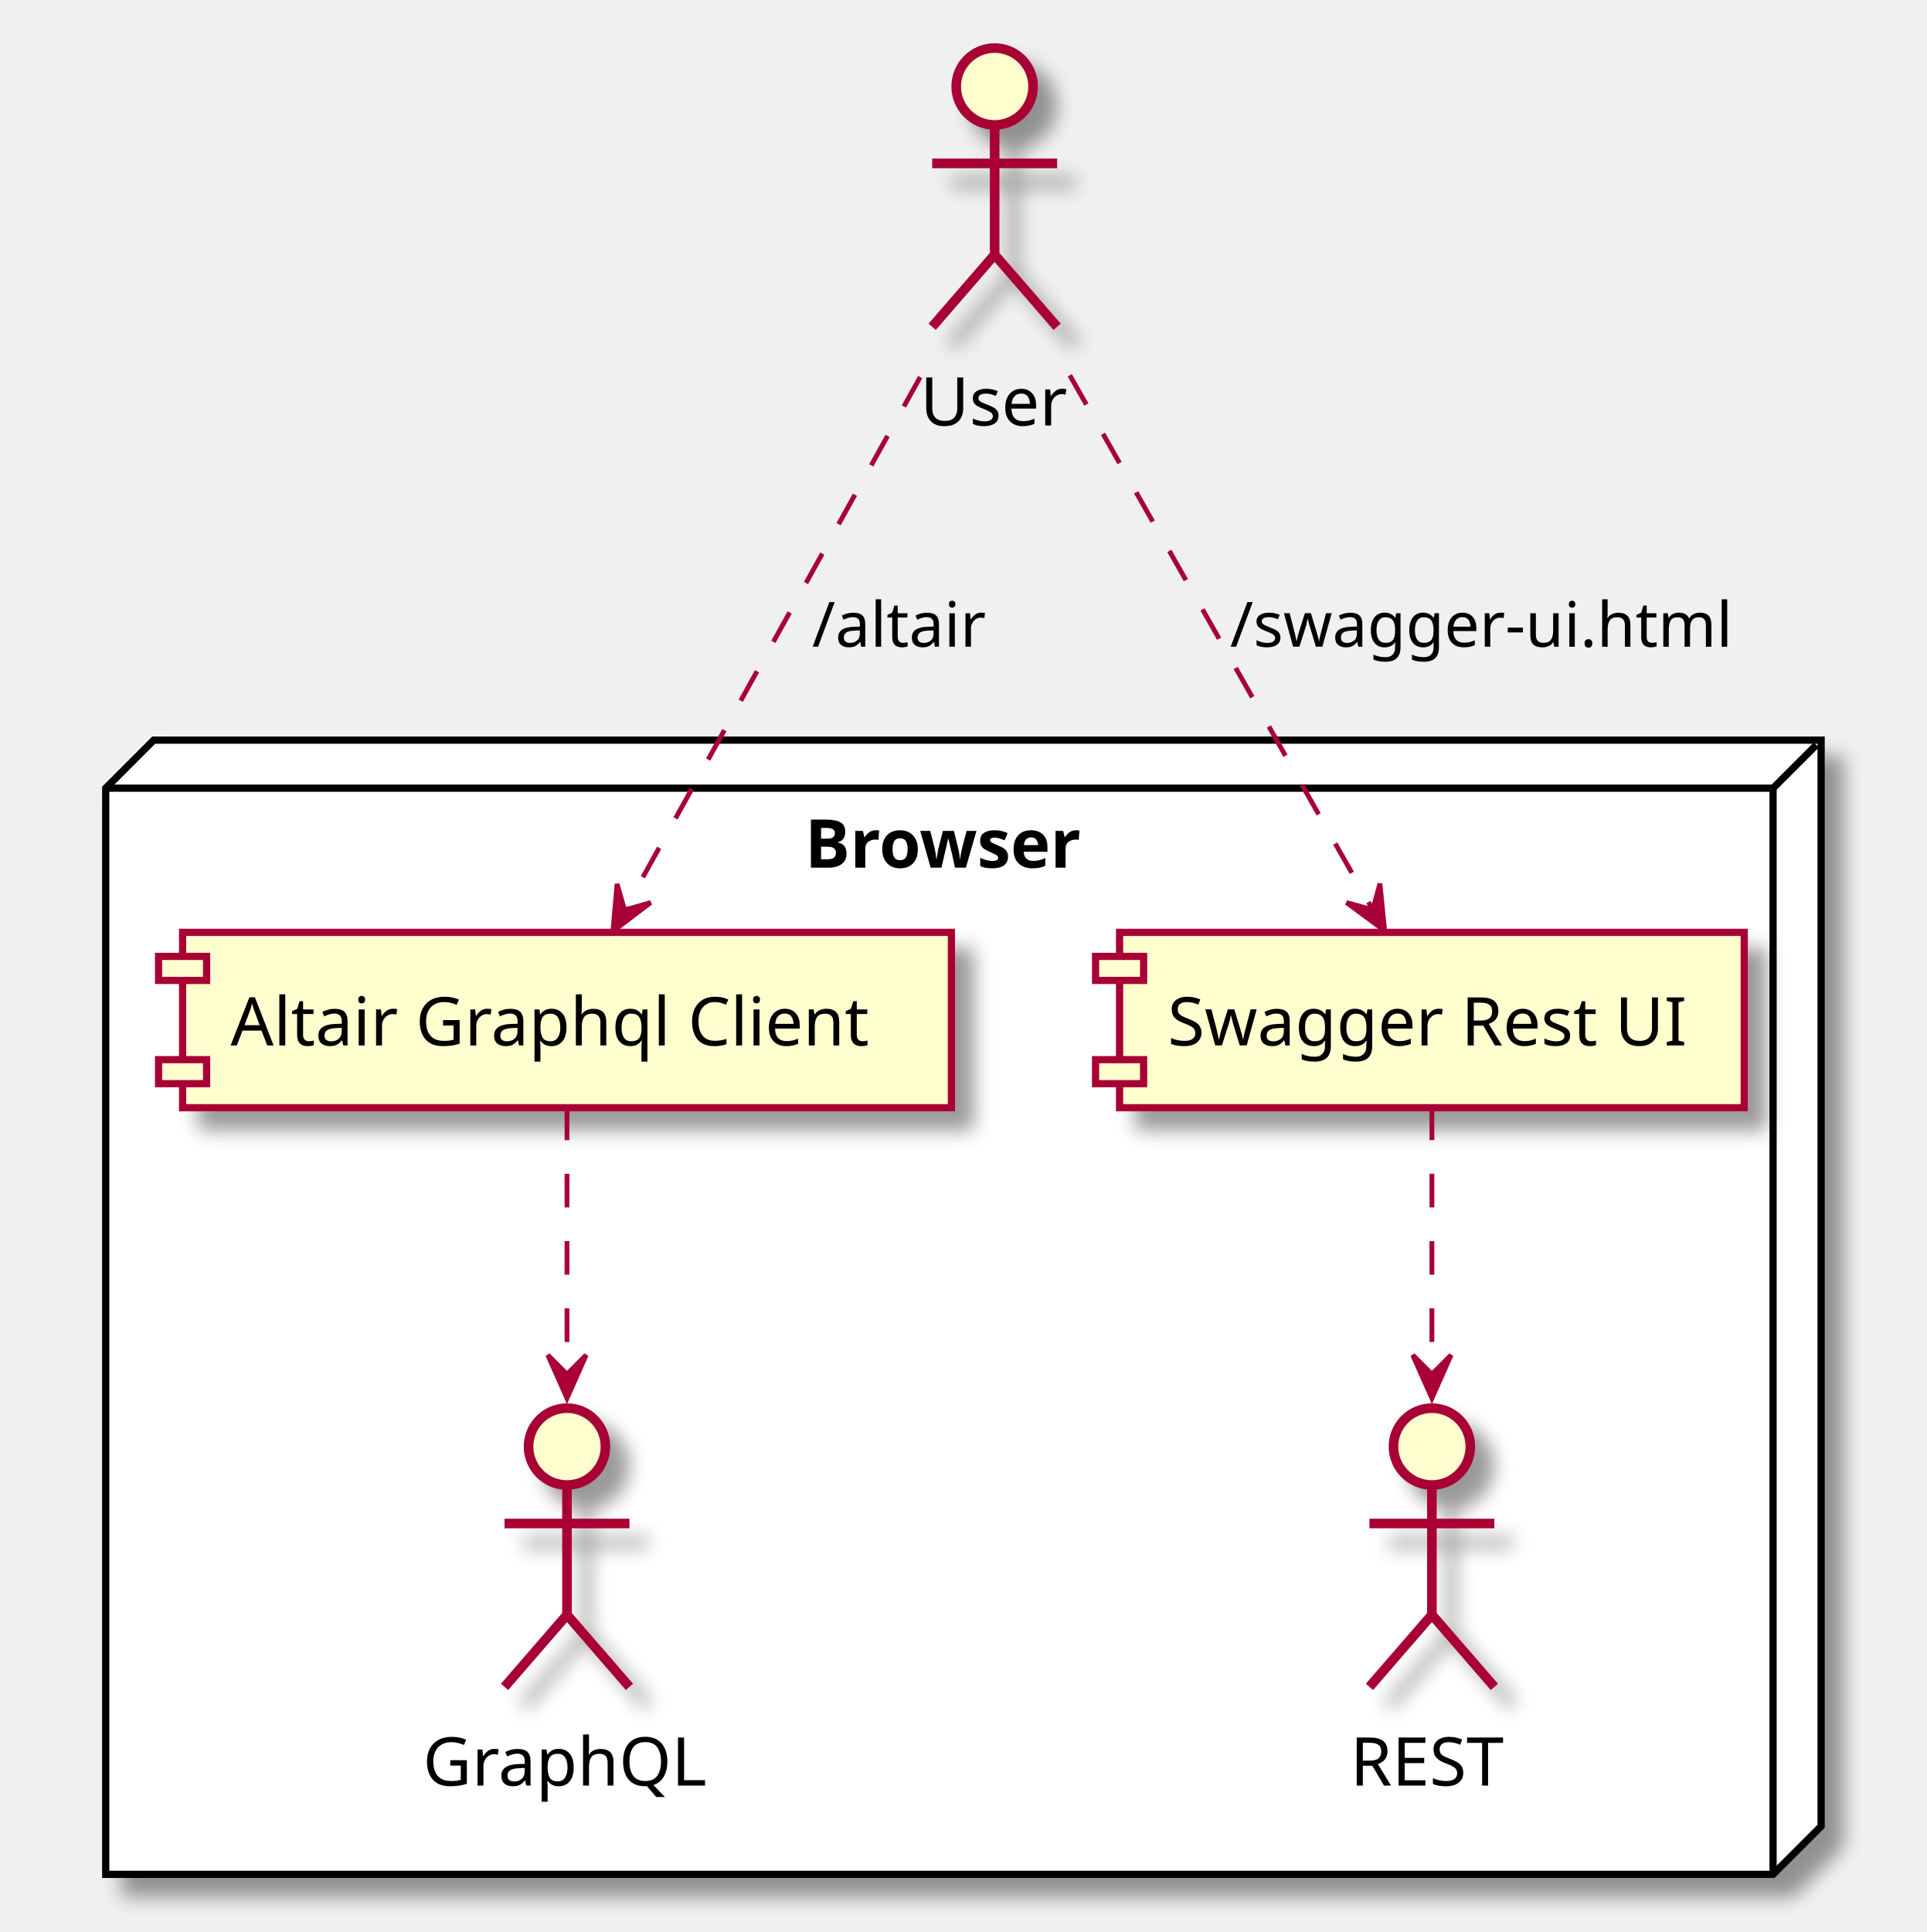
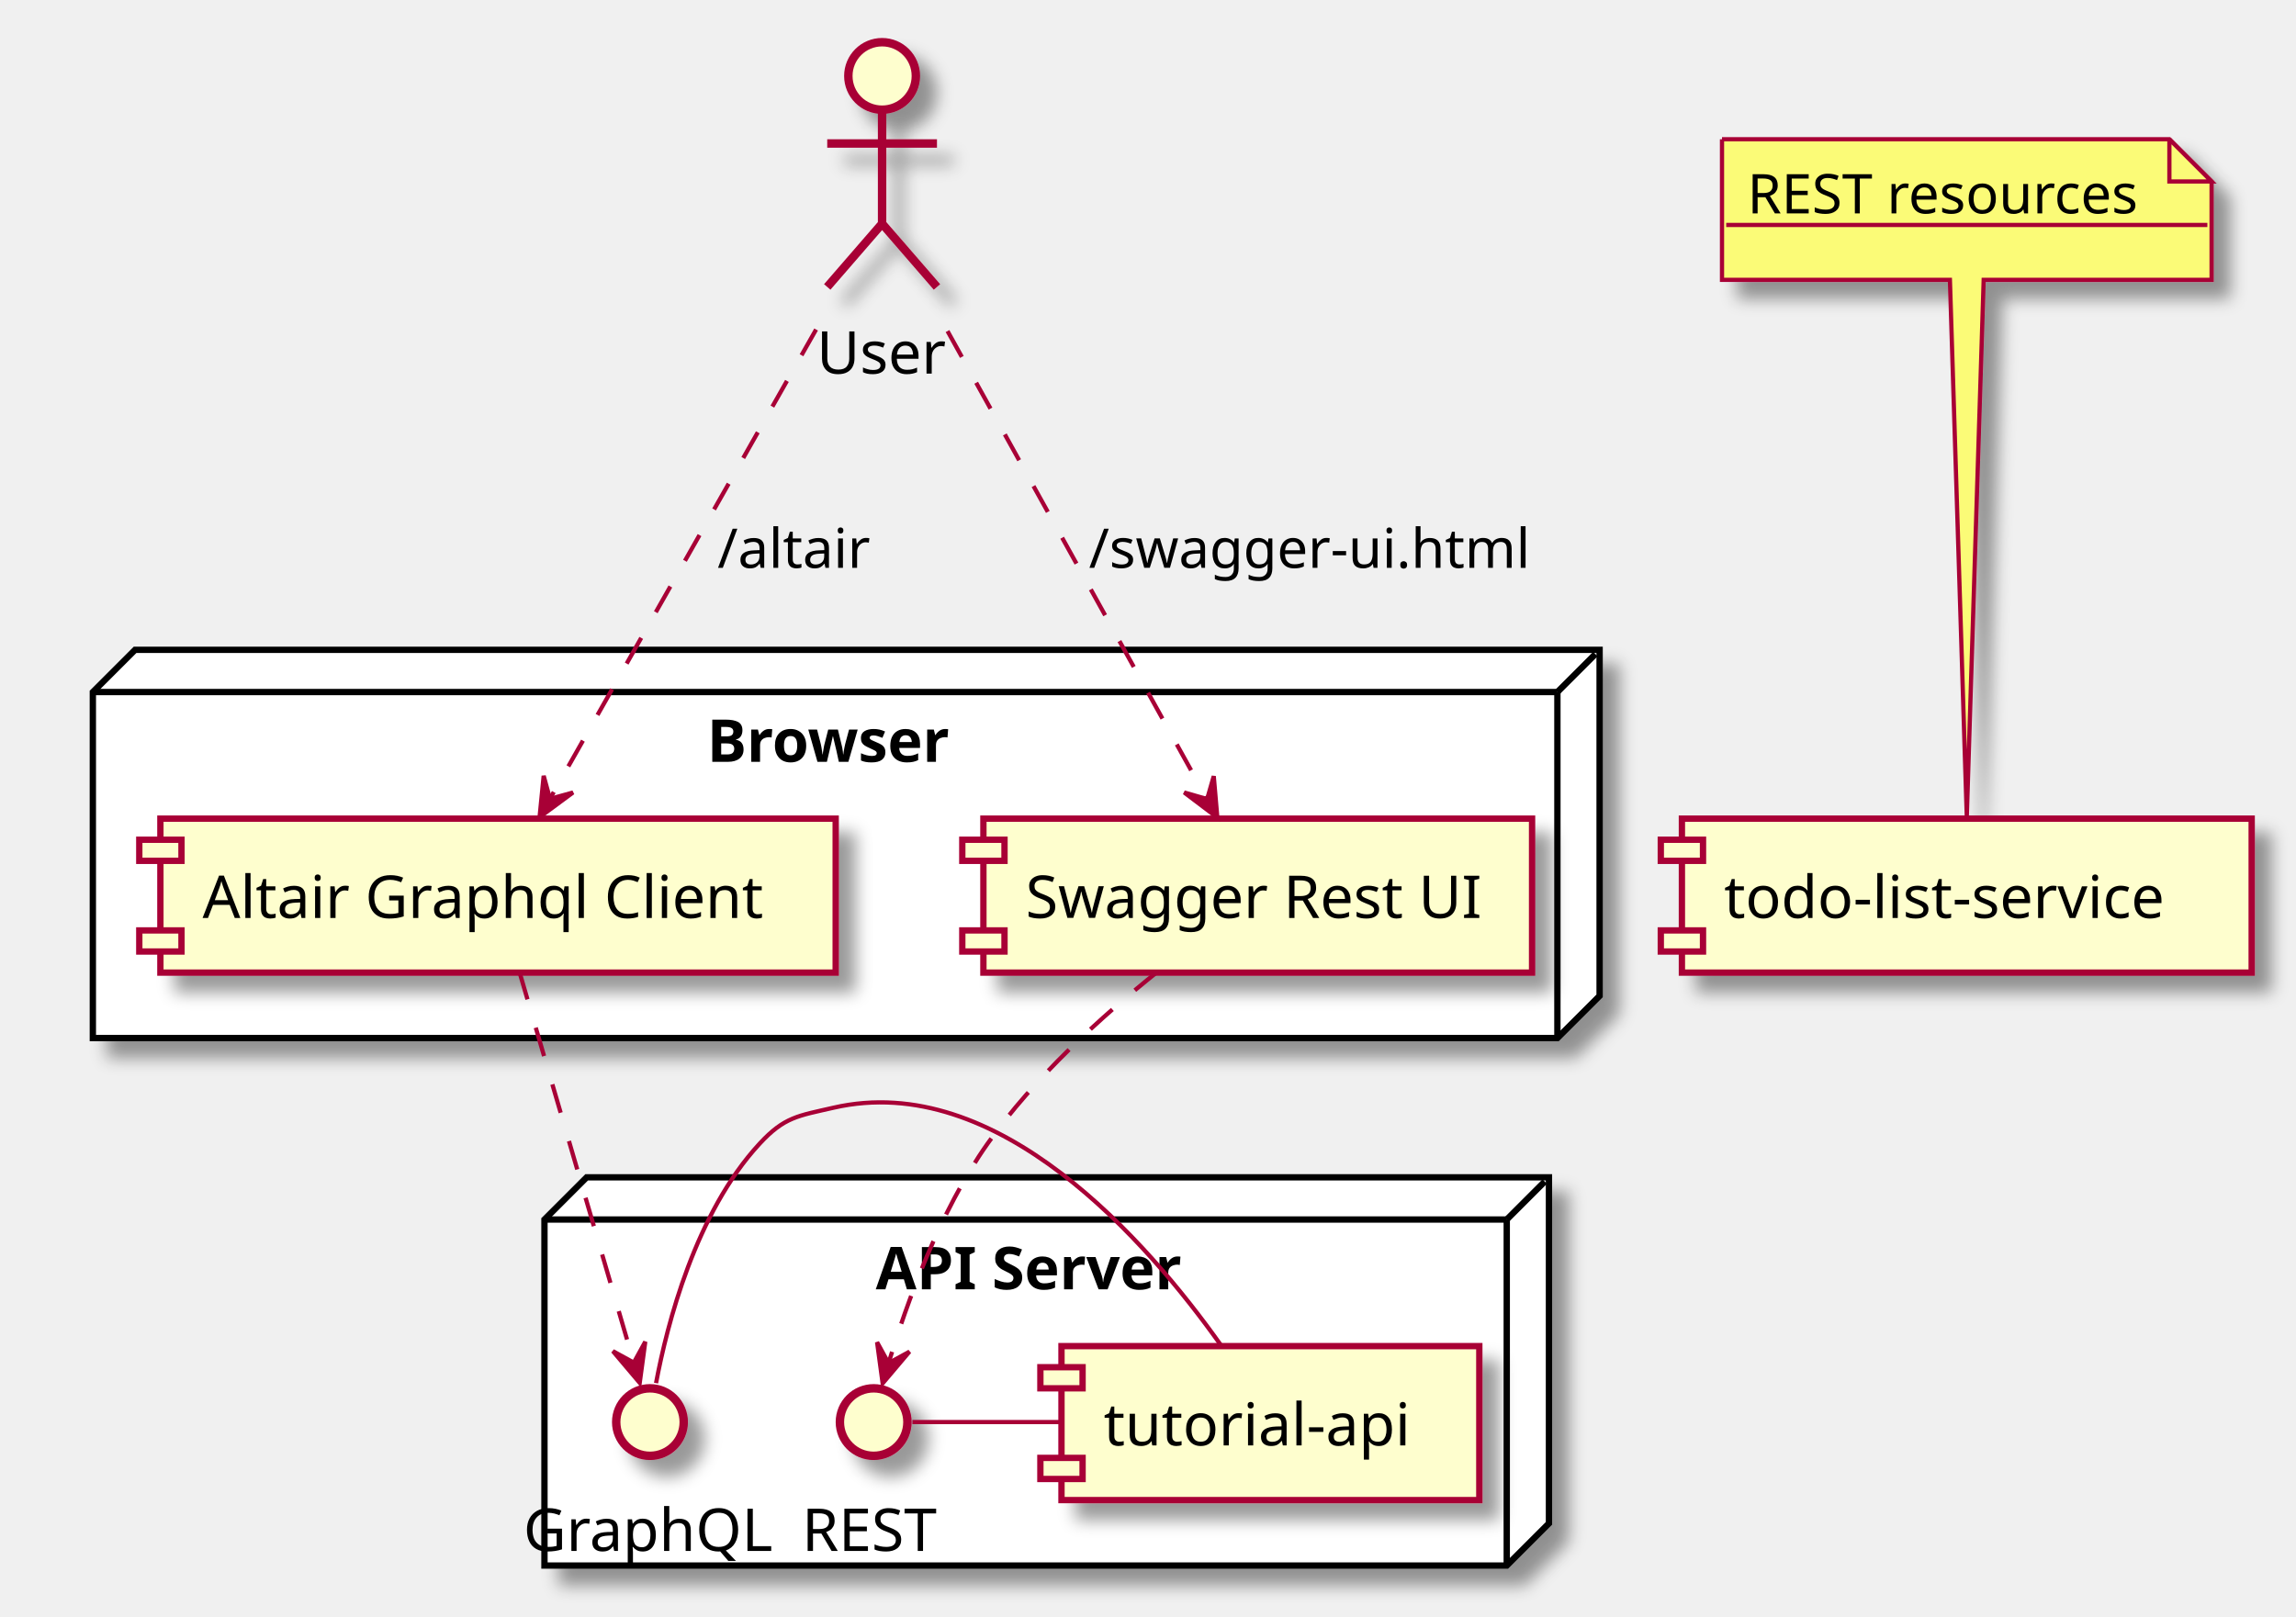
- <svg xmlns="http://www.w3.org/2000/svg" contentScriptType="application/ecmascript" contentStyleType="text/css" height="402px" preserveAspectRatio="none" style="width:401px;height:402px;" version="1.1" viewBox="0 0 401 402" width="401px" zoomAndPan="magnify">
+ <svg xmlns="http://www.w3.org/2000/svg" contentScriptType="application/ecmascript" contentStyleType="text/css" height="383px" preserveAspectRatio="none" style="width:544px;height:383px;" version="1.1" viewBox="0 0 544 383" width="544px" zoomAndPan="magnify">
  <defs>
-     <filter height="300%" id="f12wartdmnajaj" width="300%" x="-1" y="-1">
+     <filter height="300%" id="f1ontl4t6mkoeh" width="300%" x="-1" y="-1">
      <feGaussianBlur result="blurOut" stdDeviation="2.0" />
      <feColorMatrix in="blurOut" result="blurOut2" type="matrix" values="0 0 0 0 0 0 0 0 0 0 0 0 0 0 0 0 0 0 .4 0" />
      <feOffset dx="4.0" dy="4.0" in="blurOut2" result="blurOut3" />
      <feBlend in="SourceGraphic" in2="blurOut3" mode="normal" />
    </filter>
  </defs>
  <g>
-     <polygon fill="#FFFFFF" filter="url(#f12wartdmnajaj)" points="22,164,32,154,379,154,379,380,369,390,22,390,22,164" style="stroke: #000000; stroke-width: 1.5;" />
+     <polygon fill="#FFFFFF" filter="url(#f1ontl4t6mkoeh)" points="129,289,139,279,367,279,367,361,357,371,129,371,129,289" style="stroke: #000000; stroke-width: 1.5;" />
+     <line style="stroke: #000000; stroke-width: 1.5;" x1="357" x2="366" y1="289" y2="280" />
+     <line style="stroke: #000000; stroke-width: 1.5;" x1="129" x2="357" y1="289" y2="289" />
+     <line style="stroke: #000000; stroke-width: 1.5;" x1="357" x2="357" y1="289" y2="371" />
+     <text fill="#000000" font-family="sans-serif" font-size="14" font-weight="bold" lengthAdjust="spacingAndGlyphs" textLength="73" x="207.5" y="305.535">API Server</text>
+     <polygon fill="#FFFFFF" filter="url(#f1ontl4t6mkoeh)" points="22,164,32,154,379,154,379,236,369,246,22,246,22,164" style="stroke: #000000; stroke-width: 1.5;" />
    <line style="stroke: #000000; stroke-width: 1.5;" x1="369" x2="378" y1="164" y2="155" />
    <line style="stroke: #000000; stroke-width: 1.5;" x1="22" x2="369" y1="164" y2="164" />
-     <line style="stroke: #000000; stroke-width: 1.5;" x1="369" x2="369" y1="164" y2="390" />
+     <line style="stroke: #000000; stroke-width: 1.5;" x1="369" x2="369" y1="164" y2="246" />
    <text fill="#000000" font-family="sans-serif" font-size="14" font-weight="bold" lengthAdjust="spacingAndGlyphs" textLength="58" x="167.5" y="180.535">Browser</text>
-     <rect fill="#FEFECE" filter="url(#f12wartdmnajaj)" height="36.488" style="stroke: #A80036; stroke-width: 1.5;" width="160" x="38" y="194" />
+     <ellipse cx="207" cy="337" fill="#FEFECE" filter="url(#f1ontl4t6mkoeh)" rx="8" ry="8" style="stroke: #A80036; stroke-width: 2.0;" />
+     <text fill="#000000" font-family="sans-serif" font-size="14" lengthAdjust="spacingAndGlyphs" textLength="34" x="190" y="367.535">REST</text>
+     <rect fill="#FEFECE" filter="url(#f1ontl4t6mkoeh)" height="36.488" style="stroke: #A80036; stroke-width: 1.5;" width="99" x="251.5" y="319" />
+     <rect fill="#FEFECE" height="5" style="stroke: #A80036; stroke-width: 1.5;" width="10" x="246.5" y="324" />
+     <rect fill="#FEFECE" height="5" style="stroke: #A80036; stroke-width: 1.5;" width="10" x="246.5" y="345.488" />
+     <text fill="#000000" font-family="sans-serif" font-size="14" lengthAdjust="spacingAndGlyphs" textLength="79" x="261.5" y="342.535">tutorial-api</text>
+     <ellipse cx="154" cy="337" fill="#FEFECE" filter="url(#f1ontl4t6mkoeh)" rx="8" ry="8" style="stroke: #A80036; stroke-width: 2.0;" />
+     <text fill="#000000" font-family="sans-serif" font-size="14" lengthAdjust="spacingAndGlyphs" textLength="60" x="124" y="367.535">GraphQL</text>
+     <rect fill="#FEFECE" filter="url(#f1ontl4t6mkoeh)" height="36.488" style="stroke: #A80036; stroke-width: 1.5;" width="160" x="38" y="194" />
    <rect fill="#FEFECE" height="5" style="stroke: #A80036; stroke-width: 1.5;" width="10" x="33" y="199" />
    <rect fill="#FEFECE" height="5" style="stroke: #A80036; stroke-width: 1.5;" width="10" x="33" y="220.488" />
    <text fill="#000000" font-family="sans-serif" font-size="14" lengthAdjust="spacingAndGlyphs" textLength="140" x="48" y="217.535">Altair Graphql Client</text>
-     <ellipse cx="118" cy="301" fill="#FEFECE" filter="url(#f12wartdmnajaj)" rx="8" ry="8" style="stroke: #A80036; stroke-width: 2.0;" />
-     <path d="M118,309 L118,336 M105,317 L131,317 M118,336 L105,351 M118,336 L131,351 " fill="none" filter="url(#f12wartdmnajaj)" style="stroke: #A80036; stroke-width: 2.0;" />
-     <text fill="#000000" font-family="sans-serif" font-size="14" lengthAdjust="spacingAndGlyphs" textLength="60" x="88" y="371.535">GraphQL</text>
-     <rect fill="#FEFECE" filter="url(#f12wartdmnajaj)" height="36.488" style="stroke: #A80036; stroke-width: 1.5;" width="130" x="233" y="194" />
+     <rect fill="#FEFECE" filter="url(#f1ontl4t6mkoeh)" height="36.488" style="stroke: #A80036; stroke-width: 1.5;" width="130" x="233" y="194" />
    <rect fill="#FEFECE" height="5" style="stroke: #A80036; stroke-width: 1.5;" width="10" x="228" y="199" />
    <rect fill="#FEFECE" height="5" style="stroke: #A80036; stroke-width: 1.5;" width="10" x="228" y="220.488" />
    <text fill="#000000" font-family="sans-serif" font-size="14" lengthAdjust="spacingAndGlyphs" textLength="110" x="243" y="217.535">Swagger Rest UI</text>
-     <ellipse cx="298" cy="301" fill="#FEFECE" filter="url(#f12wartdmnajaj)" rx="8" ry="8" style="stroke: #A80036; stroke-width: 2.0;" />
-     <path d="M298,309 L298,336 M285,317 L311,317 M298,336 L285,351 M298,336 L311,351 " fill="none" filter="url(#f12wartdmnajaj)" style="stroke: #A80036; stroke-width: 2.0;" />
-     <text fill="#000000" font-family="sans-serif" font-size="14" lengthAdjust="spacingAndGlyphs" textLength="34" x="281" y="371.535">REST</text>
-     <ellipse cx="207" cy="18" fill="#FEFECE" filter="url(#f12wartdmnajaj)" rx="8" ry="8" style="stroke: #A80036; stroke-width: 2.0;" />
-     <path d="M207,26 L207,53 M194,34 L220,34 M207,53 L194,68 M207,53 L220,68 " fill="none" filter="url(#f12wartdmnajaj)" style="stroke: #A80036; stroke-width: 2.0;" />
-     <text fill="#000000" font-family="sans-serif" font-size="14" lengthAdjust="spacingAndGlyphs" textLength="31" x="191.5" y="88.535">User</text>
-     <path d="M118,230.23 C118,244.72 118,266.13 118,285.53 " fill="none" id="Altair Graphql Client-GraphQL" style="stroke: #A80036; stroke-width: 1.0; stroke-dasharray: 7.0,7.0;" />
-     <polygon fill="#A80036" points="118,290.94,122,281.94,118,285.94,114,281.94,118,290.94" style="stroke: #A80036; stroke-width: 1.0;" />
-     <path d="M298,230.23 C298,244.72 298,266.13 298,285.53 " fill="none" id="Swagger Rest UI-REST" style="stroke: #A80036; stroke-width: 1.0; stroke-dasharray: 7.0,7.0;" />
-     <polygon fill="#A80036" points="298,290.94,302,281.94,298,285.94,294,281.94,298,290.94" style="stroke: #A80036; stroke-width: 1.0;" />
-     <path d="M191.5,78.46 C174.01,110 145.93,160.64 130.02,189.33 " fill="none" id="User-Altair Graphql Client" style="stroke: #A80036; stroke-width: 1.0; stroke-dasharray: 7.0,7.0;" />
-     <polygon fill="#A80036" points="127.57,193.74,135.423,187.796,129.987,189.363,128.42,183.928,127.57,193.74" style="stroke: #A80036; stroke-width: 1.0;" />
-     <text fill="#000000" font-family="sans-serif" font-size="13" lengthAdjust="spacingAndGlyphs" textLength="39" x="169" y="134.568">/altair</text>
-     <path d="M222.64,78.09 C240.49,109.57 269.31,160.4 285.65,189.22 " fill="none" id="User-Swagger Rest UI" style="stroke: #A80036; stroke-width: 1.0; stroke-dasharray: 7.0,7.0;" />
-     <polygon fill="#A80036" points="288.16,193.65,287.185,183.85,285.687,189.304,280.232,187.806,288.16,193.65" style="stroke: #A80036; stroke-width: 1.0;" />
-     <text fill="#000000" font-family="sans-serif" font-size="13" lengthAdjust="spacingAndGlyphs" textLength="112" x="256" y="134.568">/swagger-ui.html</text>
+     <path d="M408,33 L408,66.311 A0,0 0 0 0 408,66.311 L462,66.311 L466,193.56 L470,66.311 L524,66.311 A0,0 0 0 0 524,66.311 L524,43 L514,33 L408,33 A0,0 0 0 0 408,33 " fill="#FBFB77" filter="url(#f1ontl4t6mkoeh)" style="stroke: #A80036; stroke-width: 1.0;" />
+     <path d="M514,33 L514,43 L524,43 L514,33 " fill="#FBFB77" style="stroke: #A80036; stroke-width: 1.0;" />
+     <text fill="#000000" font-family="sans-serif" font-size="13" lengthAdjust="spacingAndGlyphs" textLength="95" x="414" y="50.568">REST resources</text>
+     <line style="stroke: #A80036; stroke-width: 1.0;" x1="409" x2="523" y1="53.31" y2="53.31" />
+     <ellipse cx="209" cy="18" fill="#FEFECE" filter="url(#f1ontl4t6mkoeh)" rx="8" ry="8" style="stroke: #A80036; stroke-width: 2.0;" />
+     <path d="M209,26 L209,53 M196,34 L222,34 M209,53 L196,68 M209,53 L222,68 " fill="none" filter="url(#f1ontl4t6mkoeh)" style="stroke: #A80036; stroke-width: 2.0;" />
+     <text fill="#000000" font-family="sans-serif" font-size="14" lengthAdjust="spacingAndGlyphs" textLength="31" x="193.5" y="88.535">User</text>
+     <rect fill="#FEFECE" filter="url(#f1ontl4t6mkoeh)" height="36.488" style="stroke: #A80036; stroke-width: 1.5;" width="135" x="398.5" y="194" />
+     <rect fill="#FEFECE" height="5" style="stroke: #A80036; stroke-width: 1.5;" width="10" x="393.5" y="199" />
+     <rect fill="#FEFECE" height="5" style="stroke: #A80036; stroke-width: 1.5;" width="10" x="393.5" y="220.488" />
+     <text fill="#000000" font-family="sans-serif" font-size="14" lengthAdjust="spacingAndGlyphs" textLength="115" x="408.5" y="217.535">todo-list-service</text>
+     <path d="M216.18,337 C227.89,337 239.59,337 251.3,337 " fill="none" id="REST-tutorial-api" style="stroke: #A80036; stroke-width: 1.0;" />
+     <path d="M155.44,327.77 C158.05,313.87 164.77,287.45 180,271 C185.87,264.66 189.07,264.44 197.5,262.5 C236.34,253.57 271.73,294.03 289.32,318.84 " fill="none" id="GraphQL-tutorial-api" style="stroke: #A80036; stroke-width: 1.0;" />
+     <path d="M123.01,230.1 C130.27,254.91 143.57,300.37 150.13,322.78 " fill="none" id="Altair Graphql Client-GraphQL" style="stroke: #A80036; stroke-width: 1.0; stroke-dasharray: 7.0,7.0;" />
+     <polygon fill="#A80036" points="151.57,327.71,152.89,317.95,150.17,322.91,145.21,320.19,151.57,327.71" style="stroke: #A80036; stroke-width: 1.0;" />
+     <path d="M274.3,230.24 C261.06,240.81 245.06,255.31 234,271 C222.56,287.22 214.77,309.03 210.6,322.8 " fill="none" id="Swagger Rest UI-REST" style="stroke: #A80036; stroke-width: 1.0; stroke-dasharray: 7.0,7.0;" />
+     <polygon fill="#A80036" points="209.13,327.83,215.49,320.31,210.53,323.03,207.81,318.07,209.13,327.83" style="stroke: #A80036; stroke-width: 1.0;" />
+     <path d="M193.36,78.09 C175.51,109.57 146.69,160.4 130.35,189.22 " fill="none" id="User-Altair Graphql Client" style="stroke: #A80036; stroke-width: 1.0; stroke-dasharray: 7.0,7.0;" />
+     <polygon fill="#A80036" points="127.84,193.65,135.768,187.806,130.313,189.304,128.815,183.85,127.84,193.65" style="stroke: #A80036; stroke-width: 1.0;" />
+     <text fill="#000000" font-family="sans-serif" font-size="13" lengthAdjust="spacingAndGlyphs" textLength="39" x="170" y="134.568">/altair</text>
+     <path d="M224.5,78.46 C241.99,110 270.07,160.64 285.98,189.33 " fill="none" id="User-Swagger Rest UI" style="stroke: #A80036; stroke-width: 1.0; stroke-dasharray: 7.0,7.0;" />
+     <polygon fill="#A80036" points="288.43,193.74,287.58,183.928,286.013,189.363,280.577,187.796,288.43,193.74" style="stroke: #A80036; stroke-width: 1.0;" />
+     <text fill="#000000" font-family="sans-serif" font-size="13" lengthAdjust="spacingAndGlyphs" textLength="112" x="258" y="134.568">/swagger-ui.html</text>
  </g>
</svg>
